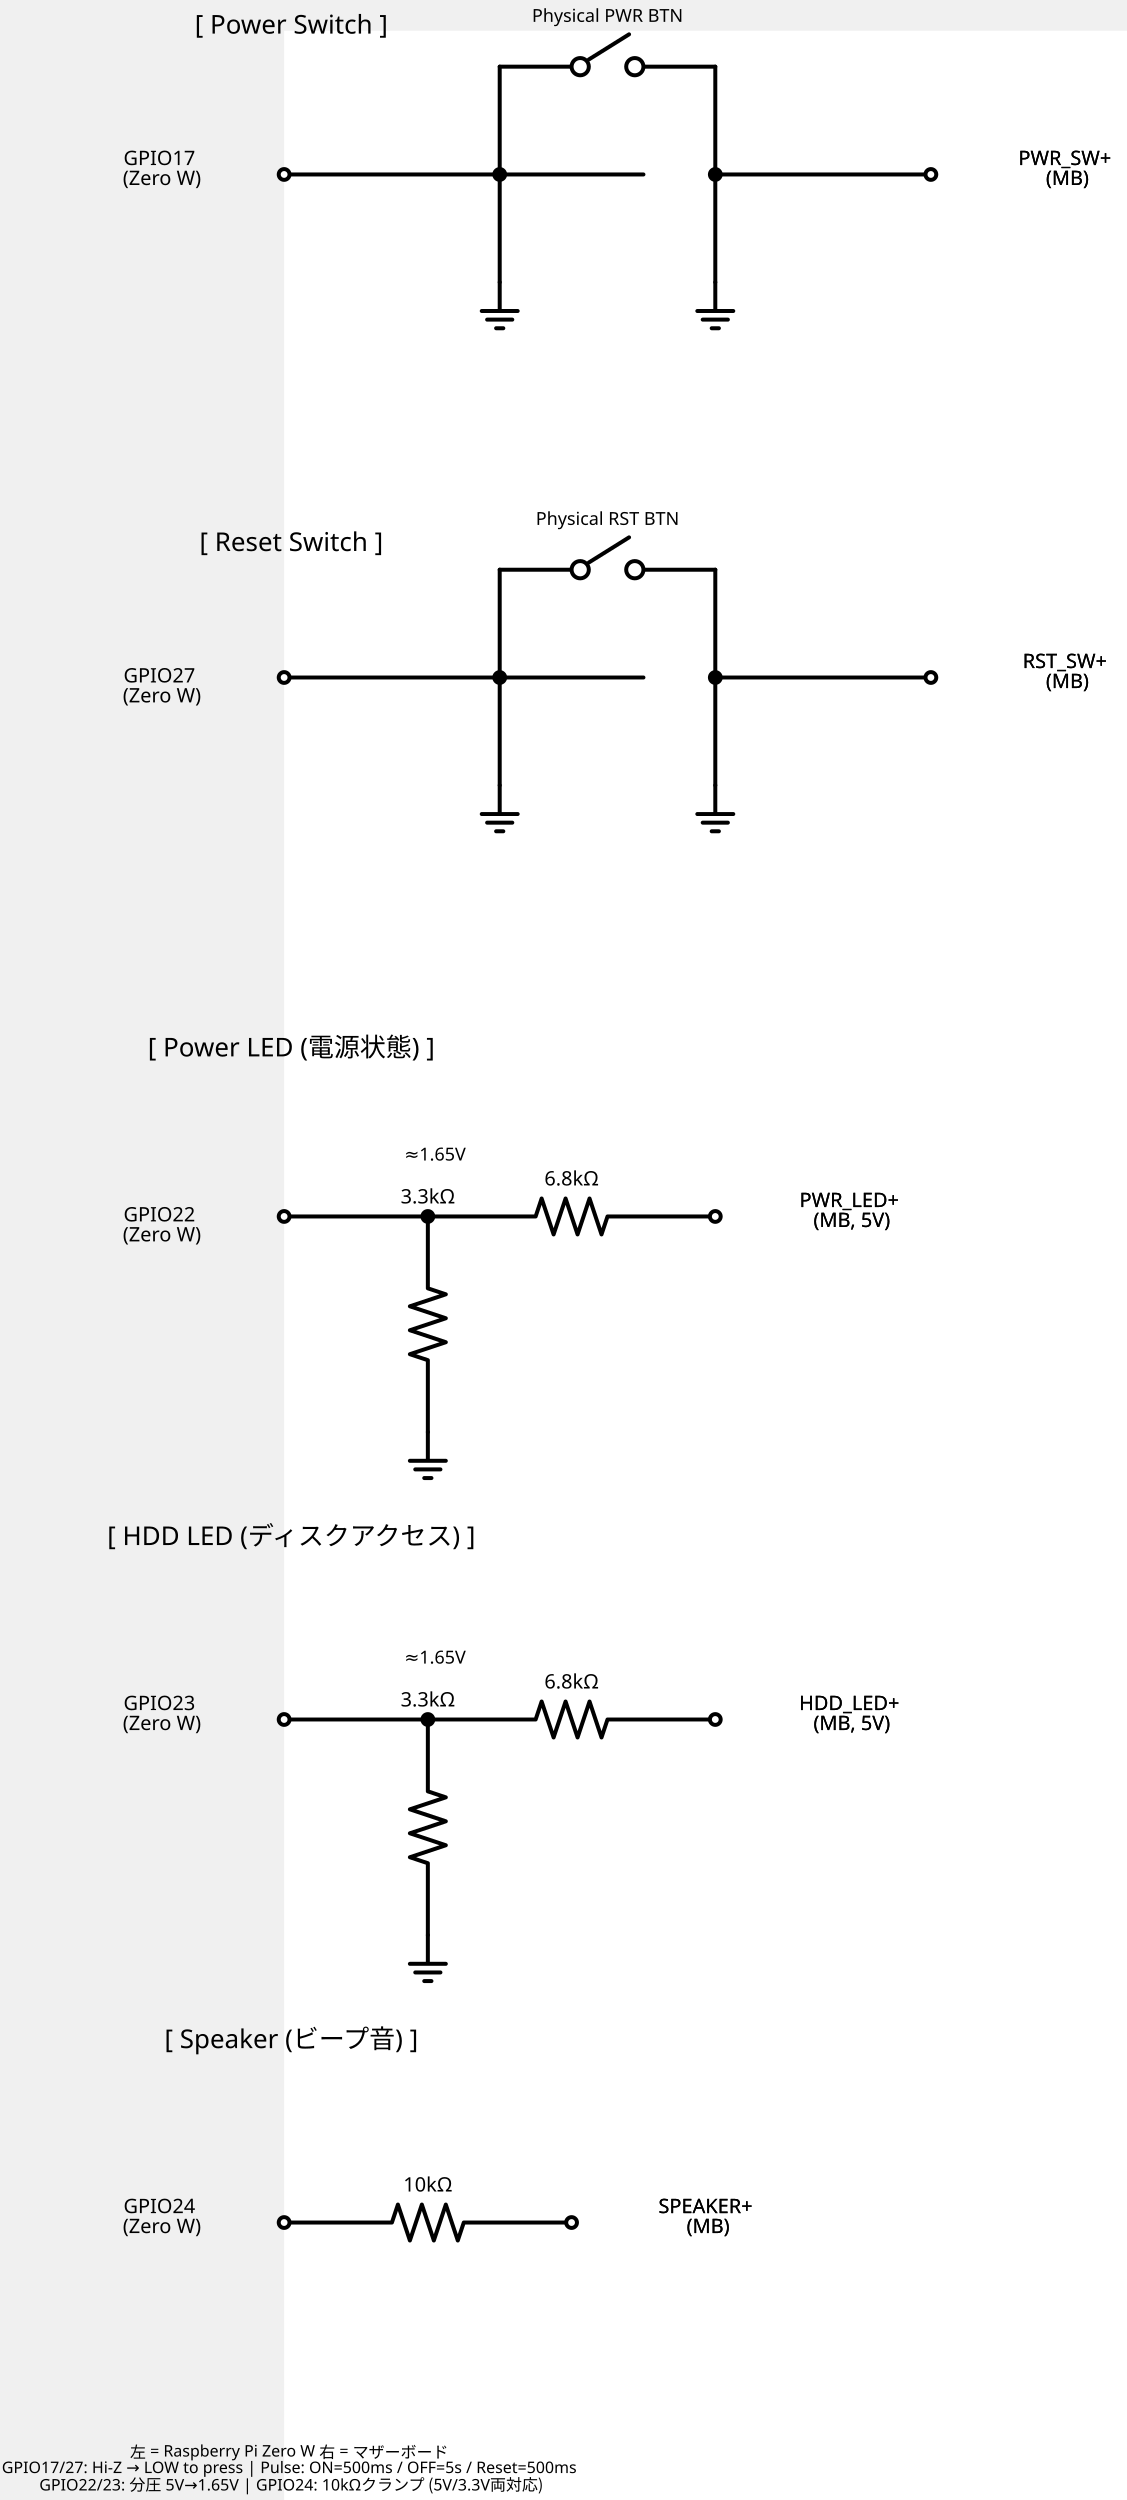
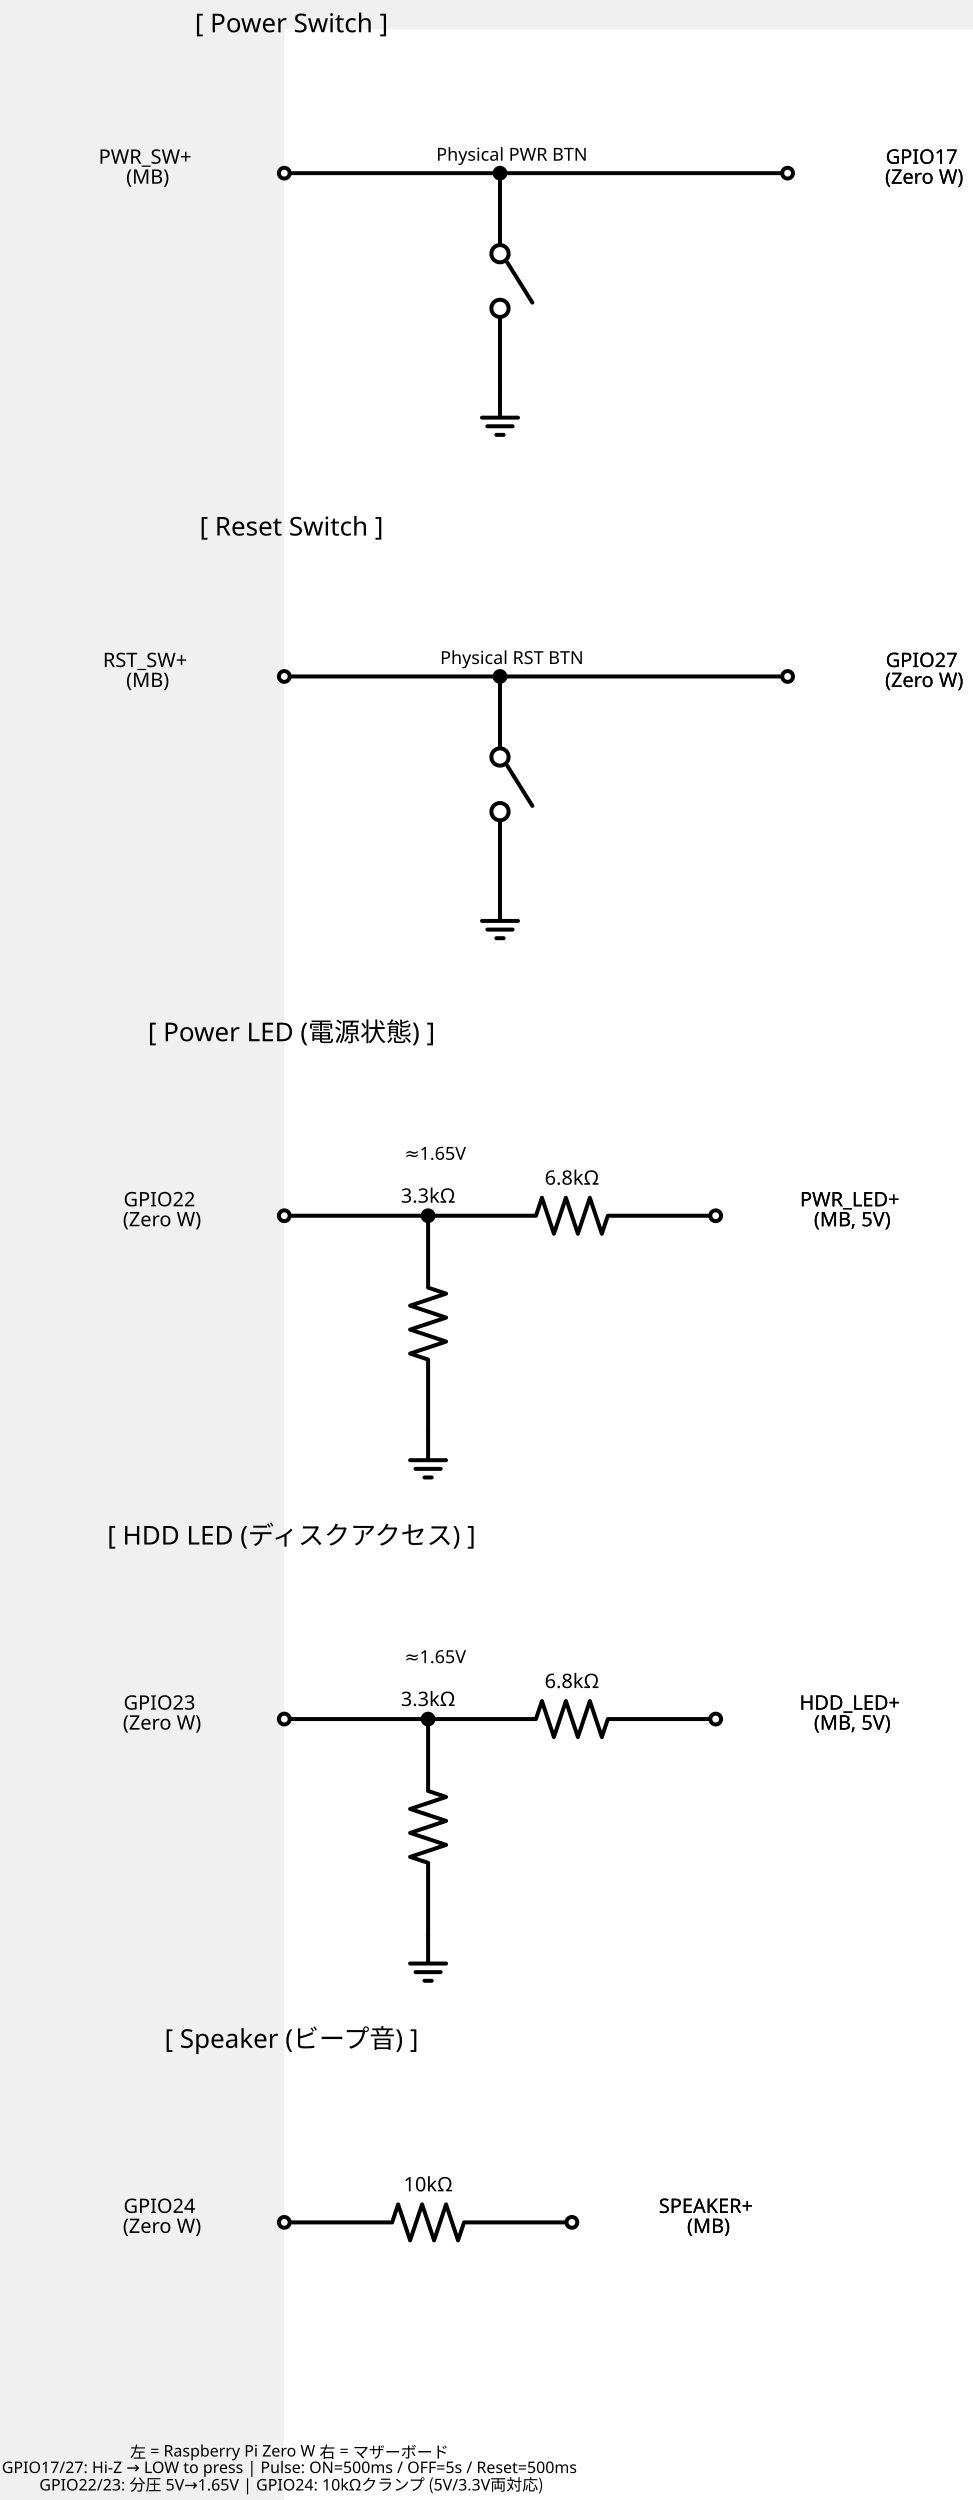
- <svg xmlns="http://www.w3.org/2000/svg" style="background-color:white" xml:lang="en" height="1252.4pt" width="564.416pt" viewBox="-142.336 -15.4 564.416 1252.4">
+ <svg xmlns="http://www.w3.org/2000/svg" style="background-color:white" xml:lang="en" height="1251.7pt" width="487.046pt" viewBox="-142.336 -14.7 487.046 1251.7">
  <rect width="100%" height="100%" fill="white" />
  <path d="M 0.0,72.0 L 54.0,72.0 L 108.0,72.0" style="stroke:black;fill:none;stroke-width:2.0;stroke-dasharray:-;stroke-linecap:round;stroke-linejoin:round;" />
-   <path d="M 108.0,72.0 L 108.0,45.0 L 108.0,18.0" style="stroke:black;fill:none;stroke-width:2.0;stroke-dasharray:-;stroke-linecap:round;stroke-linejoin:round;" />
-   <path d="M 108.0,18.0 L 144.0,18.0 M 152.64,14.4 L 172.8,1.8 M 180.0,18.0 L 216.0,18.0" style="stroke:black;fill:none;stroke-width:2.0;stroke-dasharray:-;stroke-linecap:round;stroke-linejoin:round;" />
-   <path d="M 216.0,18.0 L 216.0,45.0 L 216.0,72.0" style="stroke:black;fill:none;stroke-width:2.0;stroke-dasharray:-;stroke-linecap:round;stroke-linejoin:round;" />
-   <path d="M 108.0,72.0 L 144.0,72.0 L 180.0,72.0" style="stroke:black;fill:none;stroke-width:2.0;stroke-dasharray:-;stroke-linecap:round;stroke-linejoin:round;" />
-   <path d="M 216.0,72.0 L 270.0,72.0 L 324.0,72.0" style="stroke:black;fill:none;stroke-width:2.0;stroke-dasharray:-;stroke-linecap:round;stroke-linejoin:round;" />
-   <path d="M 108.0,72.0 L 108.0,99.0 L 108,126.0" style="stroke:black;fill:none;stroke-width:2.0;stroke-dasharray:-;stroke-linecap:round;stroke-linejoin:round;" />
-   <path d="M 108,126.0 L 108,140.4 L 99,140.4 L 117,140.4 M 101.7,144.72 L 114.3,144.72 M 106.2,149.04 L 109.8,149.04" style="stroke:black;fill:none;stroke-width:2.0;stroke-dasharray:-;stroke-linecap:round;stroke-linejoin:round;" />
-   <path d="M 216.0,72.0 L 216.0,99.0 L 216.0,126.0" style="stroke:black;fill:none;stroke-width:2.0;stroke-dasharray:-;stroke-linecap:round;stroke-linejoin:round;" />
-   <path d="M 216.0,126.0 L 216.0,140.4 L 207.0,140.4 L 225.0,140.4 M 209.7,144.72 L 222.3,144.72 M 214.2,149.04 L 217.8,149.04" style="stroke:black;fill:none;stroke-width:2.0;stroke-dasharray:-;stroke-linecap:round;stroke-linejoin:round;" />
+   <path d="M 108.0,72.0 L 108.0,108.0 M 111.6,116.64 L 124.2,136.8 M 108,144.0 L 108,180.0" style="stroke:black;fill:none;stroke-width:2.0;stroke-dasharray:-;stroke-linecap:round;stroke-linejoin:round;" />
+   <path d="M 108,180.0 L 108,194.4 L 99,194.4 L 117,194.4 M 101.7,198.72 L 114.3,198.72 M 106.2,203.04 L 109.8,203.04" style="stroke:black;fill:none;stroke-width:2.0;stroke-dasharray:-;stroke-linecap:round;stroke-linejoin:round;" />
+   <path d="M 108.0,72.0 L 180.0,72.0 L 252.0,72.0" style="stroke:black;fill:none;stroke-width:2.0;stroke-dasharray:-;stroke-linecap:round;stroke-linejoin:round;" />
  <path d="M 0.0,324.0 L 54.0,324.0 L 108.0,324.0" style="stroke:black;fill:none;stroke-width:2.0;stroke-dasharray:-;stroke-linecap:round;stroke-linejoin:round;" />
-   <path d="M 108.0,324.0 L 108.0,297.0 L 108.0,270.0" style="stroke:black;fill:none;stroke-width:2.0;stroke-dasharray:-;stroke-linecap:round;stroke-linejoin:round;" />
-   <path d="M 108.0,270.0 L 144.0,270.0 M 152.64,266.4 L 172.8,253.8 M 180.0,270.0 L 216.0,270.0" style="stroke:black;fill:none;stroke-width:2.0;stroke-dasharray:-;stroke-linecap:round;stroke-linejoin:round;" />
-   <path d="M 216.0,270.0 L 216.0,297.0 L 216.0,324.0" style="stroke:black;fill:none;stroke-width:2.0;stroke-dasharray:-;stroke-linecap:round;stroke-linejoin:round;" />
-   <path d="M 108.0,324.0 L 144.0,324.0 L 180.0,324.0" style="stroke:black;fill:none;stroke-width:2.0;stroke-dasharray:-;stroke-linecap:round;stroke-linejoin:round;" />
-   <path d="M 216.0,324.0 L 270.0,324.0 L 324.0,324.0" style="stroke:black;fill:none;stroke-width:2.0;stroke-dasharray:-;stroke-linecap:round;stroke-linejoin:round;" />
-   <path d="M 108.0,324.0 L 108.0,351.0 L 108,378.0" style="stroke:black;fill:none;stroke-width:2.0;stroke-dasharray:-;stroke-linecap:round;stroke-linejoin:round;" />
-   <path d="M 108,378.0 L 108,392.4 L 99,392.4 L 117,392.4 M 101.7,396.72 L 114.3,396.72 M 106.2,401.04 L 109.8,401.04" style="stroke:black;fill:none;stroke-width:2.0;stroke-dasharray:-;stroke-linecap:round;stroke-linejoin:round;" />
-   <path d="M 216.0,324.0 L 216.0,351.0 L 216.0,378.0" style="stroke:black;fill:none;stroke-width:2.0;stroke-dasharray:-;stroke-linecap:round;stroke-linejoin:round;" />
-   <path d="M 216.0,378.0 L 216.0,392.4 L 207.0,392.4 L 225.0,392.4 M 209.7,396.72 L 222.3,396.72 M 214.2,401.04 L 217.8,401.04" style="stroke:black;fill:none;stroke-width:2.0;stroke-dasharray:-;stroke-linecap:round;stroke-linejoin:round;" />
+   <path d="M 108.0,324.0 L 108.0,360.0 M 111.6,368.64 L 124.2,388.8 M 108,396.0 L 108,432.0" style="stroke:black;fill:none;stroke-width:2.0;stroke-dasharray:-;stroke-linecap:round;stroke-linejoin:round;" />
+   <path d="M 108,432.0 L 108,446.4 L 99,446.4 L 117,446.4 M 101.7,450.72 L 114.3,450.72 M 106.2,455.04 L 109.8,455.04" style="stroke:black;fill:none;stroke-width:2.0;stroke-dasharray:-;stroke-linecap:round;stroke-linejoin:round;" />
+   <path d="M 108.0,324.0 L 180.0,324.0 L 252.0,324.0" style="stroke:black;fill:none;stroke-width:2.0;stroke-dasharray:-;stroke-linecap:round;stroke-linejoin:round;" />
  <path d="M 0.0,594.0 L 36.0,594.0 L 72.0,594.0" style="stroke:black;fill:none;stroke-width:2.0;stroke-dasharray:-;stroke-linecap:round;stroke-linejoin:round;" />
  <path d="M 72.0,594.0 L 72,630.0 L 81.0,633.0 L 63,639.0 L 81,645.0 L 63,651.0 L 81,657.0 L 63,663.0 L 72,666.0 L 72,702.0" style="stroke:black;fill:none;stroke-width:2.0;stroke-dasharray:-;stroke-linecap:round;stroke-linejoin:round;" />
  <path d="M 72,702.0 L 72,716.4 L 63,716.4 L 81,716.4 M 65.7,720.72 L 78.3,720.72 M 70.2,725.04 L 73.8,725.04" style="stroke:black;fill:none;stroke-width:2.0;stroke-dasharray:-;stroke-linecap:round;stroke-linejoin:round;" />
  <path d="M 72.0,594.0 L 126.0,594.0 L 129.0,585.0 L 135.0,603.0 L 141.0,585.0 L 147.0,603.0 L 153.0,585.0 L 159,603.0 L 162.0,594.0 L 216.0,594.0" style="stroke:black;fill:none;stroke-width:2.0;stroke-dasharray:-;stroke-linecap:round;stroke-linejoin:round;" />
  <path d="M 0.0,846.0 L 36.0,846.0 L 72.0,846.0" style="stroke:black;fill:none;stroke-width:2.0;stroke-dasharray:-;stroke-linecap:round;stroke-linejoin:round;" />
  <path d="M 72.0,846.0 L 72,882.0 L 81.0,885.0 L 63,891.0 L 81,897.0 L 63,903.0 L 81,909.0 L 63,915.0 L 72,918.0 L 72,954.0" style="stroke:black;fill:none;stroke-width:2.0;stroke-dasharray:-;stroke-linecap:round;stroke-linejoin:round;" />
  <path d="M 72,954.0 L 72,968.4 L 63,968.4 L 81,968.4 M 65.7,972.72 L 78.3,972.72 M 70.2,977.04 L 73.8,977.04" style="stroke:black;fill:none;stroke-width:2.0;stroke-dasharray:-;stroke-linecap:round;stroke-linejoin:round;" />
  <path d="M 72.0,846.0 L 126.0,846.0 L 129.0,837.0 L 135.0,855.0 L 141.0,837.0 L 147.0,855.0 L 153.0,837.0 L 159,855.0 L 162.0,846.0 L 216.0,846.0" style="stroke:black;fill:none;stroke-width:2.0;stroke-dasharray:-;stroke-linecap:round;stroke-linejoin:round;" />
  <path d="M 0.0,1098.0 L 54.0,1098.0 L 57.0,1089.0 L 63.0,1107.0 L 69.0,1089.0 L 75,1107.0 L 81.0,1089.0 L 87.0,1107.0 L 90.0,1098.0 L 144.0,1098.0" style="stroke:black;fill:none;stroke-width:2.0;stroke-dasharray:-;stroke-linecap:round;stroke-linejoin:round;" />
  <text x="3.6" y="-16.6" dominant-baseline="central" fill="black" font-size="13" font-family="sans" text-anchor="middle">
    <tspan x="3.6" dy="13">[ Power Switch ]</tspan>
  </text>
-   <text x="-61.2" y="53.4" dominant-baseline="central" fill="black" font-size="10" font-family="sans" text-anchor="middle">
-     <tspan x="-61.2" dy="10">GPIO17</tspan>
-     <tspan x="-61.2" dy="10">(Zero W)</tspan>
+   <text x="-68.4" y="53.4" dominant-baseline="central" fill="black" font-size="10" font-family="sans" text-anchor="middle">
+     <tspan x="-68.4" dy="10">PWR_SW+</tspan>
+     <tspan x="-68.4" dy="10">(MB)</tspan>
  </text>
-   <circle cx="148.32" cy="18.0" r="4.32" style="stroke:black;fill:white;stroke-width:2.0;stroke-dasharray:-;" />
-   <circle cx="175.68" cy="18.0" r="4.32" style="stroke:black;fill:white;stroke-width:2.0;stroke-dasharray:-;" />
-   <text x="162.0" y="-10.8" dominant-baseline="ideographic" fill="black" font-size="9" font-family="sans" text-anchor="middle">
-     <tspan x="162.0" dy="9">Physical PWR BTN</tspan>
+   <circle cx="108.0" cy="112.32" r="4.32" style="stroke:black;fill:white;stroke-width:2.0;stroke-dasharray:-;" />
+   <circle cx="108" cy="139.68" r="4.32" style="stroke:black;fill:white;stroke-width:2.0;stroke-dasharray:-;" />
+   <text x="113.94" y="59.4" dominant-baseline="ideographic" fill="black" font-size="9" font-family="sans" text-anchor="middle">
+     <tspan x="113.94" dy="9">Physical PWR BTN</tspan>
  </text>
-   <text x="392.4" y="53.4" dominant-baseline="central" fill="black" font-size="10" font-family="sans" text-anchor="middle">
-     <tspan x="392.4" dy="10">PWR_SW+</tspan>
-     <tspan x="392.4" dy="10">(MB)</tspan>
+   <text x="320.4" y="53.4" dominant-baseline="central" fill="black" font-size="10" font-family="sans" text-anchor="middle">
+     <tspan x="320.4" dy="10">GPIO17</tspan>
+     <tspan x="320.4" dy="10">(Zero W)</tspan>
  </text>
-   <text x="392.4" y="53.4" dominant-baseline="central" fill="black" font-size="10" font-family="sans" text-anchor="middle">
-     <tspan x="392.4" dy="10">PWR_SW+</tspan>
-     <tspan x="392.4" dy="10">(MB)</tspan>
+   <text x="320.4" y="53.4" dominant-baseline="central" fill="black" font-size="10" font-family="sans" text-anchor="middle">
+     <tspan x="320.4" dy="10">GPIO17</tspan>
+     <tspan x="320.4" dy="10">(Zero W)</tspan>
  </text>
-   <text x="3.6" y="242.6" dominant-baseline="central" fill="black" font-size="13" font-family="sans" text-anchor="middle">
+   <text x="3.6" y="235.4" dominant-baseline="central" fill="black" font-size="13" font-family="sans" text-anchor="middle">
    <tspan x="3.6" dy="13">[ Reset Switch ]</tspan>
  </text>
-   <text x="-61.2" y="312.6" dominant-baseline="central" fill="black" font-size="10" font-family="sans" text-anchor="middle">
-     <tspan x="-61.2" dy="10">GPIO27</tspan>
-     <tspan x="-61.2" dy="10">(Zero W)</tspan>
+   <text x="-68.4" y="305.4" dominant-baseline="central" fill="black" font-size="10" font-family="sans" text-anchor="middle">
+     <tspan x="-68.4" dy="10">RST_SW+</tspan>
+     <tspan x="-68.4" dy="10">(MB)</tspan>
  </text>
-   <circle cx="148.32" cy="270.0" r="4.32" style="stroke:black;fill:white;stroke-width:2.0;stroke-dasharray:-;" />
-   <circle cx="175.68" cy="270.0" r="4.32" style="stroke:black;fill:white;stroke-width:2.0;stroke-dasharray:-;" />
-   <text x="162.0" y="241.2" dominant-baseline="ideographic" fill="black" font-size="9" font-family="sans" text-anchor="middle">
-     <tspan x="162.0" dy="9">Physical RST BTN</tspan>
+   <circle cx="108.0" cy="364.32" r="4.32" style="stroke:black;fill:white;stroke-width:2.0;stroke-dasharray:-;" />
+   <circle cx="108" cy="391.68" r="4.32" style="stroke:black;fill:white;stroke-width:2.0;stroke-dasharray:-;" />
+   <text x="113.94" y="311.4" dominant-baseline="ideographic" fill="black" font-size="9" font-family="sans" text-anchor="middle">
+     <tspan x="113.94" dy="9">Physical RST BTN</tspan>
  </text>
-   <text x="392.4" y="305.4" dominant-baseline="central" fill="black" font-size="10" font-family="sans" text-anchor="middle">
-     <tspan x="392.4" dy="10">RST_SW+</tspan>
-     <tspan x="392.4" dy="10">(MB)</tspan>
+   <text x="320.4" y="305.4" dominant-baseline="central" fill="black" font-size="10" font-family="sans" text-anchor="middle">
+     <tspan x="320.4" dy="10">GPIO27</tspan>
+     <tspan x="320.4" dy="10">(Zero W)</tspan>
  </text>
-   <text x="392.4" y="305.4" dominant-baseline="central" fill="black" font-size="10" font-family="sans" text-anchor="middle">
-     <tspan x="392.4" dy="10">RST_SW+</tspan>
-     <tspan x="392.4" dy="10">(MB)</tspan>
+   <text x="320.4" y="305.4" dominant-baseline="central" fill="black" font-size="10" font-family="sans" text-anchor="middle">
+     <tspan x="320.4" dy="10">GPIO27</tspan>
+     <tspan x="320.4" dy="10">(Zero W)</tspan>
  </text>
-   <text x="3.6" y="494.6" dominant-baseline="central" fill="black" font-size="13" font-family="sans" text-anchor="middle">
+   <text x="3.6" y="487.4" dominant-baseline="central" fill="black" font-size="13" font-family="sans" text-anchor="middle">
    <tspan x="3.6" dy="13">[ Power LED (電源状態) ]</tspan>
  </text>
-   <text x="-61.2" y="582.6" dominant-baseline="central" fill="black" font-size="10" font-family="sans" text-anchor="middle">
+   <text x="-61.2" y="575.4" dominant-baseline="central" fill="black" font-size="10" font-family="sans" text-anchor="middle">
    <tspan x="-61.2" dy="10">GPIO22</tspan>
    <tspan x="-61.2" dy="10">(Zero W)</tspan>
  </text>
  <text x="72.0" y="580.4" dominant-baseline="ideographic" fill="black" font-size="10" font-family="sans" text-anchor="middle">
    <tspan x="72.0" dy="10">3.3kΩ</tspan>
  </text>
  <text x="144.0" y="571.4" dominant-baseline="ideographic" fill="black" font-size="10" font-family="sans" text-anchor="middle">
    <tspan x="144.0" dy="10">6.8kΩ</tspan>
  </text>
  <text x="284.4" y="575.4" dominant-baseline="central" fill="black" font-size="10" font-family="sans" text-anchor="middle">
    <tspan x="284.4" dy="10">PWR_LED+</tspan>
    <tspan x="284.4" dy="10">(MB, 5V)</tspan>
  </text>
  <text x="284.4" y="575.4" dominant-baseline="central" fill="black" font-size="10" font-family="sans" text-anchor="middle">
    <tspan x="284.4" dy="10">PWR_LED+</tspan>
    <tspan x="284.4" dy="10">(MB, 5V)</tspan>
  </text>
  <text x="75.6" y="552.6" dominant-baseline="central" fill="black" font-size="9" font-family="sans" text-anchor="middle">
    <tspan x="75.6" dy="9">≈1.65V</tspan>
  </text>
  <text x="3.6" y="739.4" dominant-baseline="central" fill="black" font-size="13" font-family="sans" text-anchor="middle">
    <tspan x="3.6" dy="13">[ HDD LED (ディスクアクセス) ]</tspan>
  </text>
  <text x="-61.2" y="827.4" dominant-baseline="central" fill="black" font-size="10" font-family="sans" text-anchor="middle">
    <tspan x="-61.2" dy="10">GPIO23</tspan>
    <tspan x="-61.2" dy="10">(Zero W)</tspan>
  </text>
  <text x="72.0" y="832.4" dominant-baseline="ideographic" fill="black" font-size="10" font-family="sans" text-anchor="middle">
    <tspan x="72.0" dy="10">3.3kΩ</tspan>
  </text>
  <text x="144.0" y="823.4" dominant-baseline="ideographic" fill="black" font-size="10" font-family="sans" text-anchor="middle">
    <tspan x="144.0" dy="10">6.8kΩ</tspan>
  </text>
  <text x="284.4" y="827.4" dominant-baseline="central" fill="black" font-size="10" font-family="sans" text-anchor="middle">
    <tspan x="284.4" dy="10">HDD_LED+</tspan>
    <tspan x="284.4" dy="10">(MB, 5V)</tspan>
  </text>
  <text x="284.4" y="827.4" dominant-baseline="central" fill="black" font-size="10" font-family="sans" text-anchor="middle">
    <tspan x="284.4" dy="10">HDD_LED+</tspan>
    <tspan x="284.4" dy="10">(MB, 5V)</tspan>
  </text>
  <text x="75.6" y="804.6" dominant-baseline="central" fill="black" font-size="9" font-family="sans" text-anchor="middle">
    <tspan x="75.6" dy="9">≈1.65V</tspan>
  </text>
  <text x="3.6" y="991.4" dominant-baseline="central" fill="black" font-size="13" font-family="sans" text-anchor="middle">
    <tspan x="3.6" dy="13">[ Speaker (ビープ音) ]</tspan>
  </text>
  <text x="-61.2" y="1079.4" dominant-baseline="central" fill="black" font-size="10" font-family="sans" text-anchor="middle">
    <tspan x="-61.2" dy="10">GPIO24</tspan>
    <tspan x="-61.2" dy="10">(Zero W)</tspan>
  </text>
  <text x="72.0" y="1075.4" dominant-baseline="ideographic" fill="black" font-size="10" font-family="sans" text-anchor="middle">
    <tspan x="72.0" dy="10">10kΩ</tspan>
  </text>
  <text x="212.4" y="1079.4" dominant-baseline="central" fill="black" font-size="10" font-family="sans" text-anchor="middle">
    <tspan x="212.4" dy="10">SPEAKER+</tspan>
    <tspan x="212.4" dy="10">(MB)</tspan>
  </text>
  <text x="212.4" y="1079.4" dominant-baseline="central" fill="black" font-size="10" font-family="sans" text-anchor="middle">
    <tspan x="212.4" dy="10">SPEAKER+</tspan>
    <tspan x="212.4" dy="10">(MB)</tspan>
  </text>
  <text x="3.6" y="1204.4" dominant-baseline="central" fill="black" font-size="8" font-family="sans" text-anchor="middle">
    <tspan x="3.6" dy="8">左 = Raspberry Pi Zero W    右 = マザーボード</tspan>
    <tspan x="3.6" dy="8">GPIO17/27: Hi-Z → LOW to press  |  Pulse: ON=500ms / OFF=5s / Reset=500ms</tspan>
    <tspan x="3.6" dy="8">GPIO22/23: 分圧 5V→1.65V  |  GPIO24: 10kΩクランプ (5V/3.3V両対応)</tspan>
  </text>
  <circle cx="0.0" cy="72.0" r="2.7" style="stroke:black;fill:white;stroke-width:2.0;stroke-dasharray:-;" />
  <circle cx="108.0" cy="72.0" r="2.7" style="stroke:black;fill:black;stroke-width:2.0;stroke-dasharray:-;" />
-   <circle cx="216.0" cy="72.0" r="2.7" style="stroke:black;fill:black;stroke-width:2.0;stroke-dasharray:-;" />
-   <circle cx="324.0" cy="72.0" r="2.7" style="stroke:black;fill:white;stroke-width:2.0;stroke-dasharray:-;" />
+   <circle cx="252.0" cy="72.0" r="2.7" style="stroke:black;fill:white;stroke-width:2.0;stroke-dasharray:-;" />
  <circle cx="0.0" cy="324.0" r="2.7" style="stroke:black;fill:white;stroke-width:2.0;stroke-dasharray:-;" />
  <circle cx="108.0" cy="324.0" r="2.7" style="stroke:black;fill:black;stroke-width:2.0;stroke-dasharray:-;" />
-   <circle cx="216.0" cy="324.0" r="2.7" style="stroke:black;fill:black;stroke-width:2.0;stroke-dasharray:-;" />
-   <circle cx="324.0" cy="324.0" r="2.7" style="stroke:black;fill:white;stroke-width:2.0;stroke-dasharray:-;" />
+   <circle cx="252.0" cy="324.0" r="2.7" style="stroke:black;fill:white;stroke-width:2.0;stroke-dasharray:-;" />
  <circle cx="0.0" cy="594.0" r="2.7" style="stroke:black;fill:white;stroke-width:2.0;stroke-dasharray:-;" />
  <circle cx="72.0" cy="594.0" r="2.7" style="stroke:black;fill:black;stroke-width:2.0;stroke-dasharray:-;" />
  <circle cx="216.0" cy="594.0" r="2.7" style="stroke:black;fill:white;stroke-width:2.0;stroke-dasharray:-;" />
  <circle cx="0.0" cy="846.0" r="2.7" style="stroke:black;fill:white;stroke-width:2.0;stroke-dasharray:-;" />
  <circle cx="72.0" cy="846.0" r="2.7" style="stroke:black;fill:black;stroke-width:2.0;stroke-dasharray:-;" />
  <circle cx="216.0" cy="846.0" r="2.7" style="stroke:black;fill:white;stroke-width:2.0;stroke-dasharray:-;" />
  <circle cx="0.0" cy="1098.0" r="2.7" style="stroke:black;fill:white;stroke-width:2.0;stroke-dasharray:-;" />
  <circle cx="144.0" cy="1098.0" r="2.7" style="stroke:black;fill:white;stroke-width:2.0;stroke-dasharray:-;" />
</svg>
